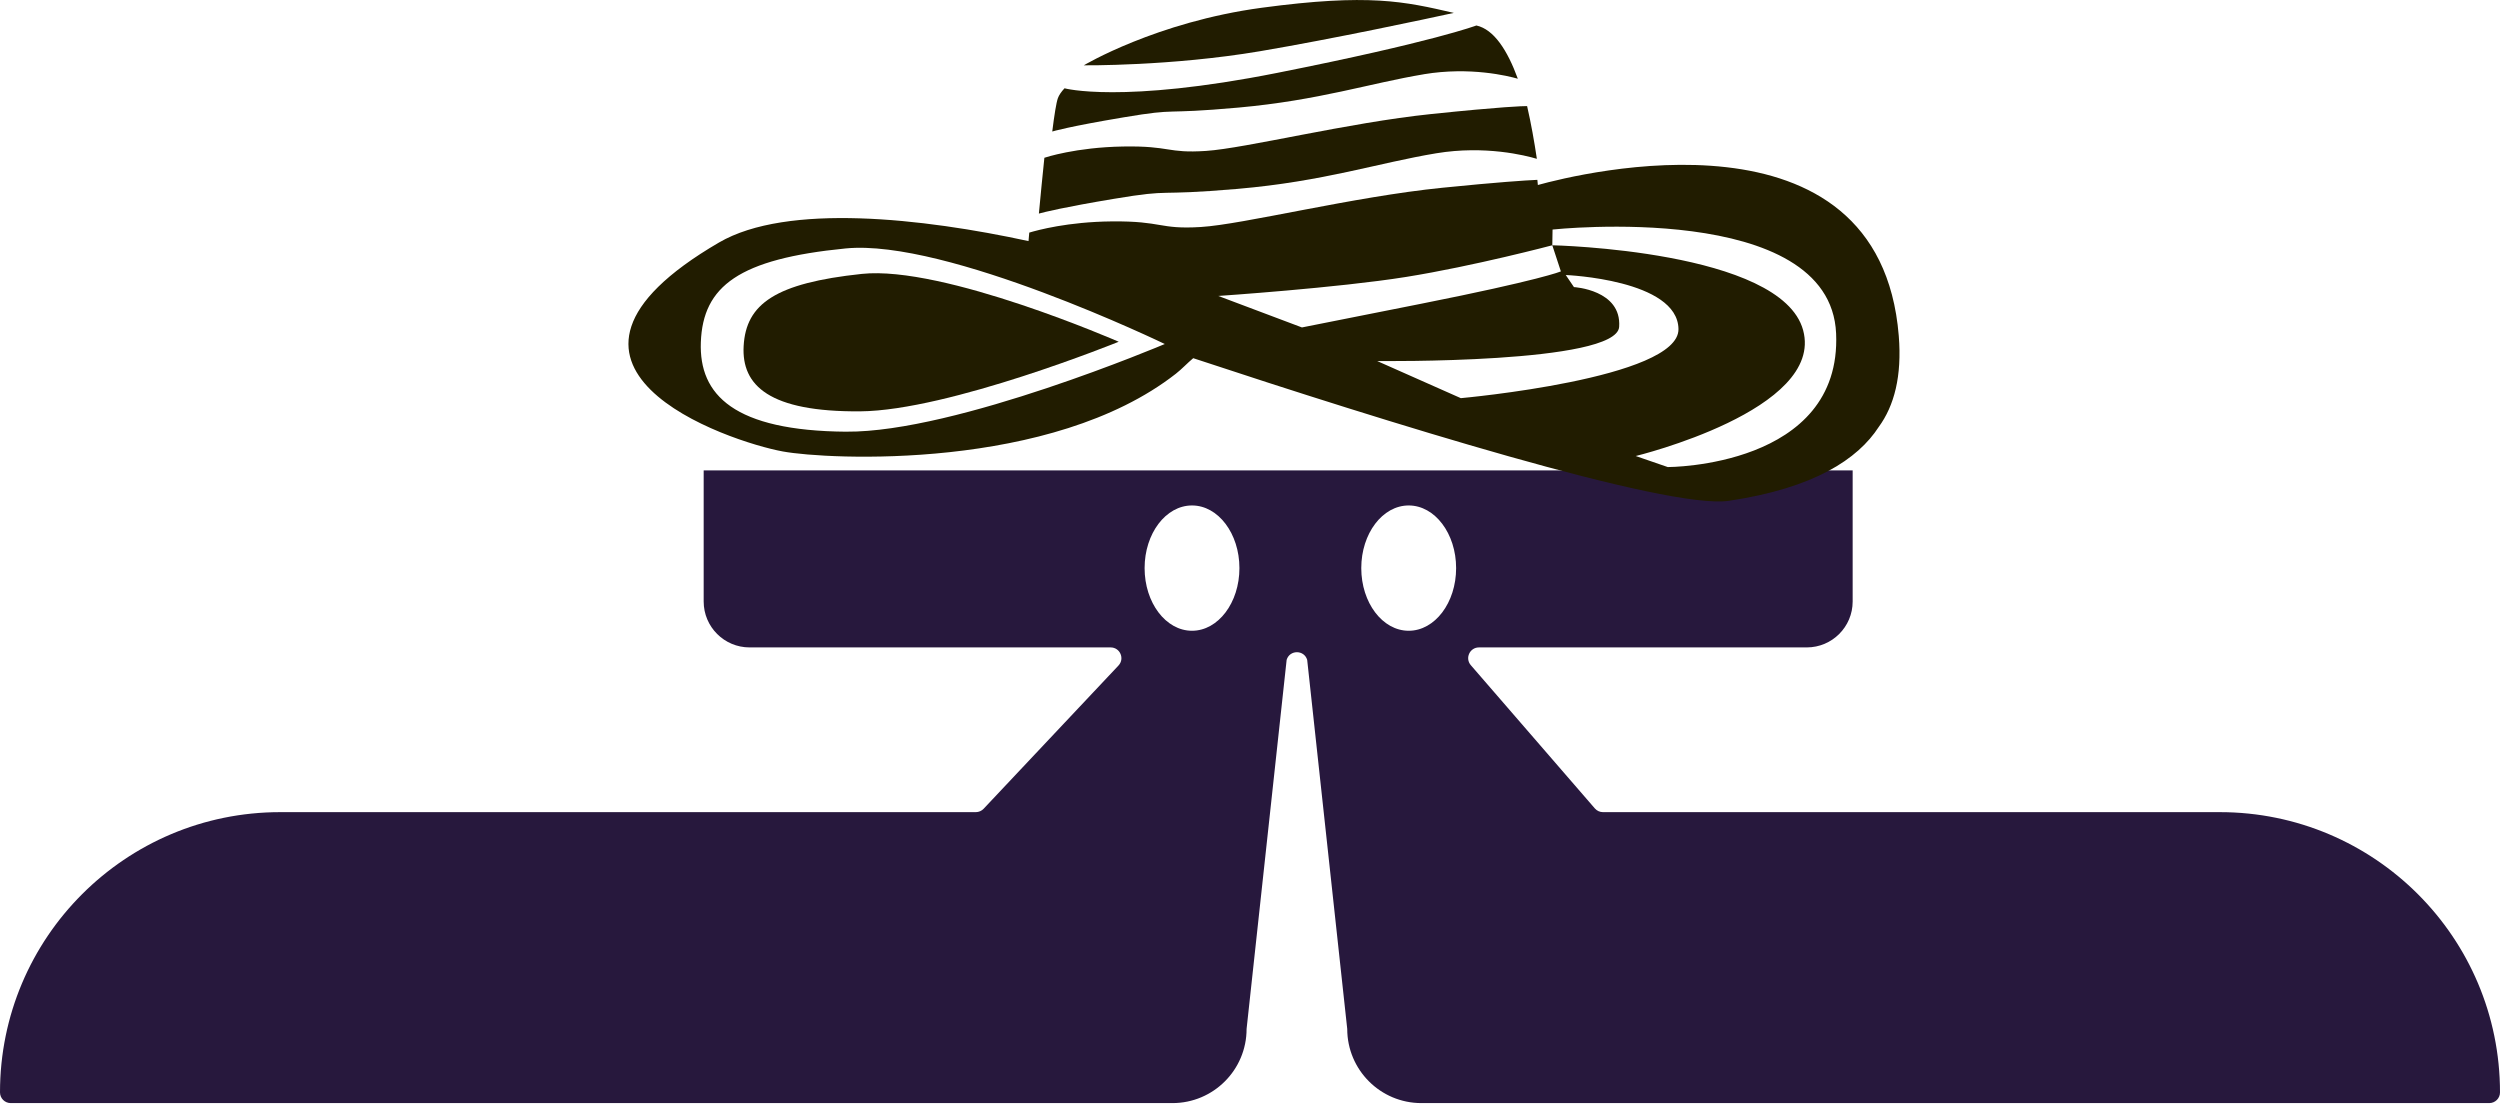
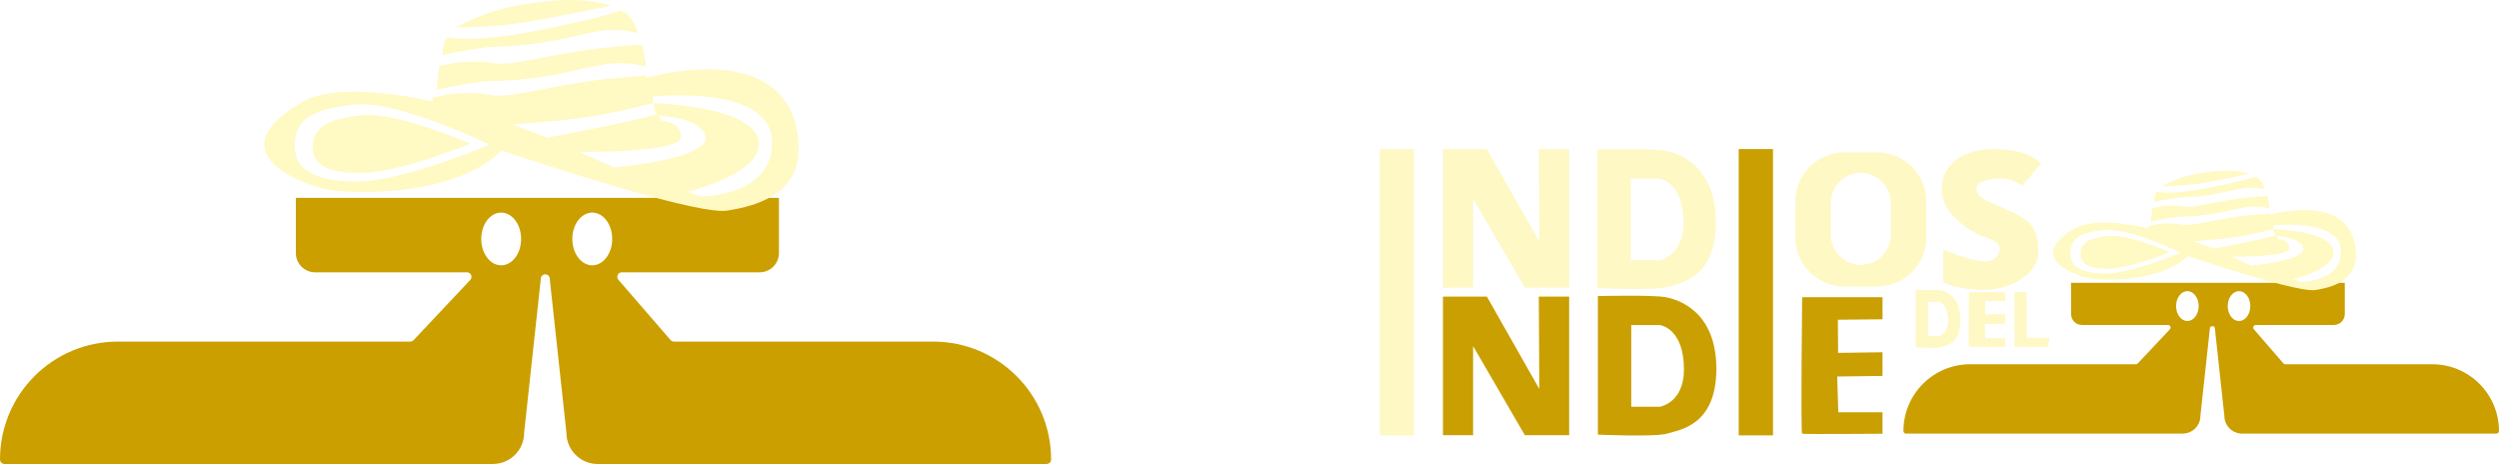
- <svg xmlns="http://www.w3.org/2000/svg" id="Capa_1" data-name="Capa 1" viewBox="0 0 945.68 417.27">
+ <svg xmlns="http://www.w3.org/2000/svg" id="Capa_1" data-name="Capa 1" viewBox="0 0 2248.35 417.27">
  <defs>
    <style>
      .cls-1 {
-         fill: #211c00;
+         fill: #cb9f00;
      }

      .cls-2 {
-         fill: #27183d;
+         fill: #fff9c3;
+       }
+ 
+       .cls-3 {
+         fill: #ca9f01;
+       }
+ 
+       .cls-4 {
+         fill: #fef8c4;
      }
    </style>
  </defs>
-   <path class="cls-2" d="M914.64,338.25c-19.19-19.18-45.69-31.04-74.96-31.04h-233.33c-1.18,0-2.3-.52-3.07-1.41l-46.91-54.18c-2.28-2.63-.41-6.72,3.08-6.72h123.99c9.59,0,17.37-7.77,17.37-17.37v-49.58h-434.63v49.58c0,9.6,7.78,17.37,17.37,17.37h136.58c3.56,0,5.4,4.26,2.96,6.85l-51.01,54.18c-.76.81-1.84,1.28-2.95,1.28H106c-58.54,0-106,47.45-106,106,0,1.11.45,2.14,1.19,2.87.74.74,1.74,1.19,2.88,1.19h439.43c15.49,0,28.05-12.56,28.05-28.06l15.15-139.61c1.16-3.85,6.61-3.85,7.77,0l15.15,139.61c0,15.5,12.56,28.06,28.05,28.06h403.95c2.23,0,4.06-1.81,4.06-4.05,0-29.28-11.86-55.79-31.04-74.97ZM450.9,238.6c-9.9,0-17.93-10.61-17.93-23.7s8.03-23.7,17.93-23.7,17.94,10.61,17.94,23.7-8.03,23.7-17.94,23.7ZM532.87,238.6c-9.9,0-17.94-10.61-17.94-23.7s8.04-23.7,17.94-23.7,17.94,10.61,17.94,23.7-8.03,23.7-17.94,23.7Z" />
+   <path class="cls-1" d="M914.64,338.25c-19.19-19.18-45.69-31.04-74.96-31.04h-233.33c-1.18,0-2.3-.52-3.07-1.41l-46.91-54.18c-2.28-2.63-.41-6.72,3.08-6.72h123.99c9.59,0,17.37-7.77,17.37-17.37v-49.58h-434.63v49.58c0,9.6,7.78,17.37,17.37,17.37h136.58c3.56,0,5.4,4.26,2.96,6.85l-51.01,54.18c-.76.81-1.84,1.28-2.95,1.28H106c-58.54,0-106,47.45-106,106,0,1.11.45,2.14,1.19,2.87.74.74,1.74,1.19,2.88,1.19h439.43c15.49,0,28.05-12.56,28.05-28.06l15.15-139.61c1.16-3.85,6.61-3.85,7.77,0l15.15,139.61c0,15.5,12.56,28.06,28.05,28.06h403.95c2.23,0,4.06-1.81,4.06-4.05,0-29.28-11.86-55.79-31.04-74.97ZM450.9,238.6c-9.9,0-17.93-10.61-17.93-23.7s8.03-23.7,17.93-23.7,17.94,10.61,17.94,23.7-8.03,23.7-17.94,23.7ZM532.87,238.6c-9.9,0-17.94-10.61-17.94-23.7s8.04-23.7,17.94-23.7,17.94,10.61,17.94,23.7-8.03,23.7-17.94,23.7Z" />
  <g>
-     <path class="cls-1" d="M409.94,24.71s33.01.36,66.71-5.34c28.18-4.78,62.73-12.19,73.29-14.49-18.77-4.35-32.09-7.39-72.63-1.95-39.94,5.37-67.36,21.79-67.36,21.79Z" />
-     <path class="cls-1" d="M538.6,28.08c17.5-2.91,31.87.65,35.55,1.7-3.9-10.69-9.01-18.67-15.68-20.14,0,0-16.19,6.18-75.29,17.92-59.1,11.74-80.5,5.84-80.5,5.84-1.27,1.36-2.11,2.62-2.51,3.73-.6,1.67-1.34,6.28-2.13,12.62.27-.08,6.05-1.85,27.1-5.38,21.55-3.62,12.99-.94,43.41-3.68,30.42-2.75,49.72-9.22,70.06-12.6Z" />
-     <path class="cls-1" d="M581.35,60.06c-.97-6.53-2.18-13.37-3.69-19.93-1.6,0-9.3.2-36.38,3.02-31.35,3.26-70.21,12.96-85.08,13.94-14.87.98-13.25-1.98-31.38-1.67-17.87.3-29.42,4.15-29.76,4.26-.7,6.7-1.41,13.96-2.08,21.11,2.05-.56,9.48-2.43,28.47-5.59,23.15-3.86,13.96-.94,46.66-3.75,32.69-2.82,53.4-9.87,75.26-13.48,18.4-3.03,33.63.81,37.98,2.11Z" />
-     <path class="cls-1" d="M271.97,91.74c25.74-15.01,77.16-9.2,117.09-.54.09-1.05.19-2.12.28-3.21,3.13-.94,14.61-4.07,31.12-4.24,19.5-.19,17.78,3.09,33.76,2.12,15.99-.97,57.71-11.47,91.4-14.85,21.11-2.12,31.27-2.78,35.92-2.99.07.66.13,1.32.19,1.95,15.59-4.32,129.22-32.63,136.52,57.04,1.24,15.27-1.71,26.46-7.57,34.47-7.92,12.22-24.49,23.15-56.68,27.95-23.26,3.47-131.37-30.38-202.64-53.95-2.3,1.93-4.31,4.12-6.56,5.88-47.04,36.81-131.74,32.52-148.66,29.41-20.49-3.76-104.8-32.04-24.17-79.04ZM552.59,150.61s82.6-7.42,82.33-26.14-42.64-20.44-42.64-20.44l3.1,4.57s18.08,1.02,17.1,15.05c-.97,14.03-91.54,12.92-91.54,12.92l31.65,14.04ZM492.49,123.86l45.09-8.96c45.1-8.96,52.86-12.23,52.86-12.23l-3.25-9.89s86.68,1.89,94.88,32.12c8.2,30.23-63.32,47.6-63.32,47.6l12.12,4.18s65.9.08,63.68-50.54c-2.22-50.62-107.26-39.31-107.26-39.31l-.1,5.95s-29.58,7.85-55.33,11.98c-25.74,4.13-71.02,7.19-71.02,7.19l31.65,11.91ZM320.15,163.29c41.47.33,120.46-33.16,120.46-33.16,0,0-82.59-39.92-120.74-36.15-40.31,3.97-53.96,14.2-54.76,35.45-.75,20.01,12.59,33.54,55.04,33.87Z" />
-     <path class="cls-1" d="M423.19,129.27s-64.27,26.07-97.8,26.33c-34.32.26-44.94-9.73-44.09-24.74.9-15.95,12.06-23.78,44.7-27.25,30.89-3.29,97.19,25.67,97.19,25.67Z" />
+     <path class="cls-2" d="M409.94,24.71s33.01.36,66.71-5.34c28.18-4.78,62.73-12.19,73.29-14.49-18.77-4.35-32.09-7.39-72.63-1.95-39.94,5.37-67.36,21.79-67.36,21.79Z" />
+     <path class="cls-2" d="M538.6,28.08c17.5-2.91,31.87.65,35.55,1.7-3.9-10.69-9.01-18.67-15.68-20.14,0,0-16.19,6.18-75.29,17.92-59.1,11.74-80.5,5.84-80.5,5.84-1.27,1.36-2.11,2.62-2.51,3.73-.6,1.67-1.34,6.28-2.13,12.62.27-.08,6.05-1.85,27.1-5.38,21.55-3.62,12.99-.94,43.41-3.68,30.42-2.75,49.72-9.22,70.06-12.6Z" />
+     <path class="cls-2" d="M581.35,60.06c-.97-6.53-2.18-13.37-3.69-19.93-1.6,0-9.3.2-36.38,3.02-31.35,3.26-70.21,12.96-85.08,13.94-14.87.98-13.25-1.98-31.38-1.67-17.87.3-29.42,4.15-29.76,4.26-.7,6.7-1.41,13.96-2.08,21.11,2.05-.56,9.48-2.43,28.47-5.59,23.15-3.86,13.96-.94,46.66-3.75,32.69-2.82,53.4-9.87,75.26-13.48,18.4-3.03,33.63.81,37.98,2.11Z" />
+     <path class="cls-2" d="M271.97,91.74c25.74-15.01,77.16-9.2,117.09-.54.09-1.05.19-2.12.28-3.21,3.13-.94,14.61-4.07,31.12-4.24,19.5-.19,17.78,3.09,33.76,2.12,15.99-.97,57.71-11.47,91.4-14.85,21.11-2.12,31.27-2.78,35.92-2.99.07.66.13,1.32.19,1.95,15.59-4.32,129.22-32.63,136.52,57.04,1.24,15.27-1.71,26.46-7.57,34.47-7.92,12.22-24.49,23.15-56.68,27.95-23.26,3.47-131.37-30.38-202.64-53.95-2.3,1.93-4.31,4.12-6.56,5.88-47.04,36.81-131.74,32.52-148.66,29.41-20.49-3.76-104.8-32.04-24.17-79.04ZM552.59,150.61s82.6-7.42,82.33-26.14-42.64-20.44-42.64-20.44l3.1,4.57s18.08,1.02,17.1,15.05c-.97,14.03-91.54,12.92-91.54,12.92l31.65,14.04ZM492.49,123.86l45.09-8.96c45.1-8.96,52.86-12.23,52.86-12.23l-3.25-9.89s86.68,1.89,94.88,32.12c8.2,30.23-63.32,47.6-63.32,47.6l12.12,4.18s65.9.08,63.68-50.54c-2.22-50.62-107.26-39.31-107.26-39.31l-.1,5.95s-29.58,7.85-55.33,11.98c-25.74,4.13-71.02,7.19-71.02,7.19l31.65,11.91ZM320.15,163.29c41.47.33,120.46-33.16,120.46-33.16,0,0-82.59-39.92-120.74-36.15-40.31,3.97-53.96,14.2-54.76,35.45-.75,20.01,12.59,33.54,55.04,33.87Z" />
+     <path class="cls-2" d="M423.19,129.27s-64.27,26.07-97.8,26.33c-34.32.26-44.94-9.73-44.09-24.74.9-15.95,12.06-23.78,44.7-27.25,30.89-3.29,97.19,25.67,97.19,25.67Z" />
  </g>
+   <path class="cls-1" d="M2230.76,345.17c-10.87-10.87-25.89-17.59-42.47-17.59h-132.21c-.67,0-1.3-.29-1.74-.8l-26.58-30.7c-1.29-1.49-.23-3.81,1.75-3.81h70.26c5.43,0,9.84-4.4,9.84-9.84v-28.09h-246.27v28.09c0,5.44,4.41,9.84,9.84,9.84h77.39c2.02,0,3.06,2.41,1.68,3.88l-28.9,30.7c-.43.46-1.04.73-1.67.73h-149.1c-33.17,0-60.06,26.89-60.06,60.06,0,.63.25,1.21.67,1.63.42.42.99.67,1.63.67h248.99c8.78,0,15.89-7.12,15.89-15.9l8.58-79.11c.66-2.18,3.75-2.18,4.4,0l8.58,79.11c0,8.78,7.12,15.9,15.89,15.9h228.89c1.26,0,2.3-1.03,2.3-2.29,0-16.59-6.72-31.61-17.59-42.48ZM1967.99,288.7c-5.61,0-10.16-6.01-10.16-13.43s4.55-13.43,10.16-13.43,10.17,6.01,10.17,13.43-4.55,13.43-10.17,13.43ZM2014.44,288.7c-5.61,0-10.17-6.01-10.17-13.43s4.56-13.43,10.17-13.43,10.17,6.01,10.17,13.43-4.55,13.43-10.17,13.43Z" />
+   <g>
+     <path class="cls-2" d="M1944.78,167.51s18.7.2,37.8-3.03c15.97-2.71,35.55-6.91,41.53-8.21-10.63-2.46-18.19-4.19-41.16-1.11-22.63,3.04-38.17,12.34-38.17,12.34Z" />
+     <path class="cls-2" d="M2017.68,169.42c9.92-1.65,18.06.37,20.15.96-2.21-6.06-5.1-10.58-8.89-11.41,0,0-9.17,3.5-42.66,10.15-33.49,6.65-45.61,3.31-45.61,3.31-.72.77-1.19,1.48-1.42,2.12-.34.95-.76,3.56-1.21,7.15.15-.05,3.43-1.05,15.35-3.05,12.21-2.05,7.36-.53,24.6-2.09,17.24-1.56,28.17-5.22,39.7-7.14Z" />
+     <path class="cls-2" d="M2041.91,187.54c-.55-3.7-1.23-7.57-2.09-11.29-.9,0-5.27.11-20.61,1.71-17.76,1.85-39.78,7.34-48.21,7.9-8.43.55-7.51-1.12-17.78-.94-10.12.17-16.67,2.35-16.86,2.41-.4,3.79-.8,7.91-1.18,11.96,1.16-.32,5.37-1.38,16.13-3.17,13.12-2.19,7.91-.53,26.44-2.13,18.52-1.6,30.26-5.59,42.64-7.64,10.43-1.72,19.05.46,21.52,1.19Z" />
+     <path class="cls-2" d="M1866.61,205.49c14.58-8.5,43.72-5.21,66.34-.3.05-.59.11-1.2.16-1.82,1.77-.54,8.28-2.31,17.64-2.4,11.05-.11,10.07,1.75,19.13,1.2,9.06-.55,32.7-6.5,51.79-8.42,11.96-1.2,17.72-1.58,20.35-1.69.04.38.07.75.11,1.11,8.83-2.45,73.22-18.49,77.35,32.32.7,8.65-.97,14.99-4.29,19.53-4.48,6.92-13.88,13.12-32.12,15.84-13.18,1.97-74.43-17.21-114.82-30.57-1.3,1.09-2.44,2.33-3.72,3.33-26.65,20.86-74.65,18.42-84.23,16.66-11.61-2.13-59.38-18.15-13.7-44.79ZM2025.61,238.85s46.8-4.2,46.65-14.81c-.15-10.61-24.16-11.58-24.16-11.58l1.76,2.59s10.24.58,9.69,8.53c-.55,7.95-51.87,7.32-51.87,7.32l17.93,7.95ZM1991.56,223.69l25.55-5.08c25.55-5.08,29.95-6.93,29.95-6.93l-1.84-5.61s49.11,1.07,53.76,18.2c4.65,17.13-35.88,26.97-35.88,26.97l6.87,2.37s37.34.05,36.08-28.64c-1.26-28.68-60.77-22.27-60.77-22.27l-.06,3.37s-16.76,4.45-31.35,6.79c-14.59,2.34-40.24,4.08-40.24,4.08l17.94,6.75ZM1893.9,246.03c23.5.19,68.26-18.79,68.26-18.79,0,0-46.8-22.62-68.42-20.49-22.84,2.25-30.57,8.05-31.03,20.09-.43,11.34,7.13,19,31.19,19.19Z" />
+     <path class="cls-2" d="M1952.29,226.76s-36.42,14.77-55.42,14.92c-19.45.15-25.47-5.51-24.98-14.02.51-9.04,6.83-13.47,25.33-15.44,17.5-1.86,55.07,14.54,55.07,14.54Z" />
+   </g>
+   <rect class="cls-4" x="1241.38" y="134.13" width="30.86" height="257.46" />
+   <rect class="cls-3" x="1564.31" y="134.08" width="30.86" height="257.46" />
+   <polygon class="cls-4" points="1298.24 134.13 1298.24 258.74 1325.35 258.74 1325.35 178.6 1371.92 258.74 1411.77 258.74 1411.77 134.13 1384.49 134.13 1384.92 217.17 1337.77 134.13 1298.24 134.13" />
+   <polygon class="cls-3" points="1298.24 266.77 1298.24 391.38 1325.35 391.38 1325.35 311.24 1371.92 391.38 1411.77 391.38 1411.77 266.77 1384.49 266.77 1384.92 349.81 1337.77 266.77 1298.24 266.77" />
+   <path class="cls-4" d="M1498.06,135.51c-12-2.2-60.86-1-60.86-1v124.61s52.19,2.33,62.57-1,44-6.72,44-58.15-33.71-62.26-45.71-64.46ZM1492.92,234.03h-25.72v-73.43h25.86s21.57,2.57,21.57,39.96c0,30.11-21.71,33.47-21.71,33.47Z" />
+   <path class="cls-3" d="M1498.49,267.27c-12-2.2-60.86-1-60.86-1v124.61s52.19,2.33,62.57-1,44-6.72,44-58.15-33.71-62.26-45.71-64.46ZM1493.35,365.79h-25.72v-73.43h25.86s21.57,2.57,21.57,39.96c0,30.11-21.71,33.47-21.71,33.47Z" />
+   <path class="cls-4" d="M1746.51,261.26c-4.53-.91-22.95-.41-22.95-.41v51.57s19.68.97,23.6-.41c3.91-1.38,16.59-2.78,16.59-24.06s-12.71-25.77-17.24-26.68ZM1744.57,302.03h-9.7v-30.39h9.75s8.13,1.06,8.13,16.54c0,12.46-8.19,13.85-8.19,13.85Z" />
+   <path class="cls-4" d="M1688.99,137.03h-29.57c-24.38,0-44.15,19.76-44.15,44.14v32.36c0,24.38,19.77,44.14,44.15,44.14h29.57c24.38,0,44.14-19.76,44.14-44.14v-32.36c0-24.38-19.76-44.14-44.14-44.14ZM1701.2,211.17c0,14.91-12.09,27-27,27s-27-12.09-27-27v-28.71c0-14.92,12.09-27,27-27,7.46,0,14.2,3.02,19.09,7.91,4.89,4.88,7.91,11.63,7.91,19.09v28.71Z" />
+   <path class="cls-4" d="M1793.77,134.03c-19.29-.15-44.57,7.71-46.7,33.57-2.35,28.62,35.84,44.71,35.84,44.71,0,0,18.69,4.3,16.09,13.37-2.39,8.34-8.52,9.51-13.38,9.48-11.58-.05-37.29-10.57-37.29-10.57v29.4s15.43,7.31,38.14,6.67,47.86-13.79,47.43-34.79c-.43-21-6.14-27.86-29.29-37.71-23.14-9.86-26.29-12.14-26.29-19s15.87-8.57,19.29-8.71c13.71-.56,21.86,6.71,21.86,6.71l16.86-20.14s-9.88-12.75-42.58-13Z" />
+   <path class="cls-4" d="M1804.06,262.81h-32.57s-.64,48.86,0,49.07,32.57,0,32.57,0v-7.71h-17.93l-.43-12.86,18.36-.21v-8.5l-18,.21-.11-11.91,18.11-.16v-7.93Z" />
+   <path class="cls-3" d="M1693.7,267.31h-72.29s-1.43,122.23,0,122.76,72.29,0,72.29,0v-19.3h-39.79l-.95-32.16,40.74-.54v-21.26l-39.95.54-.24-29.8,40.19-.4v-19.83Z" />
+   <polygon class="cls-4" points="1812.47 262.81 1812.47 311.98 1842.68 311.98 1843.68 303.85 1823.56 303.85 1823.4 262.81 1812.47 262.81" />
</svg>
